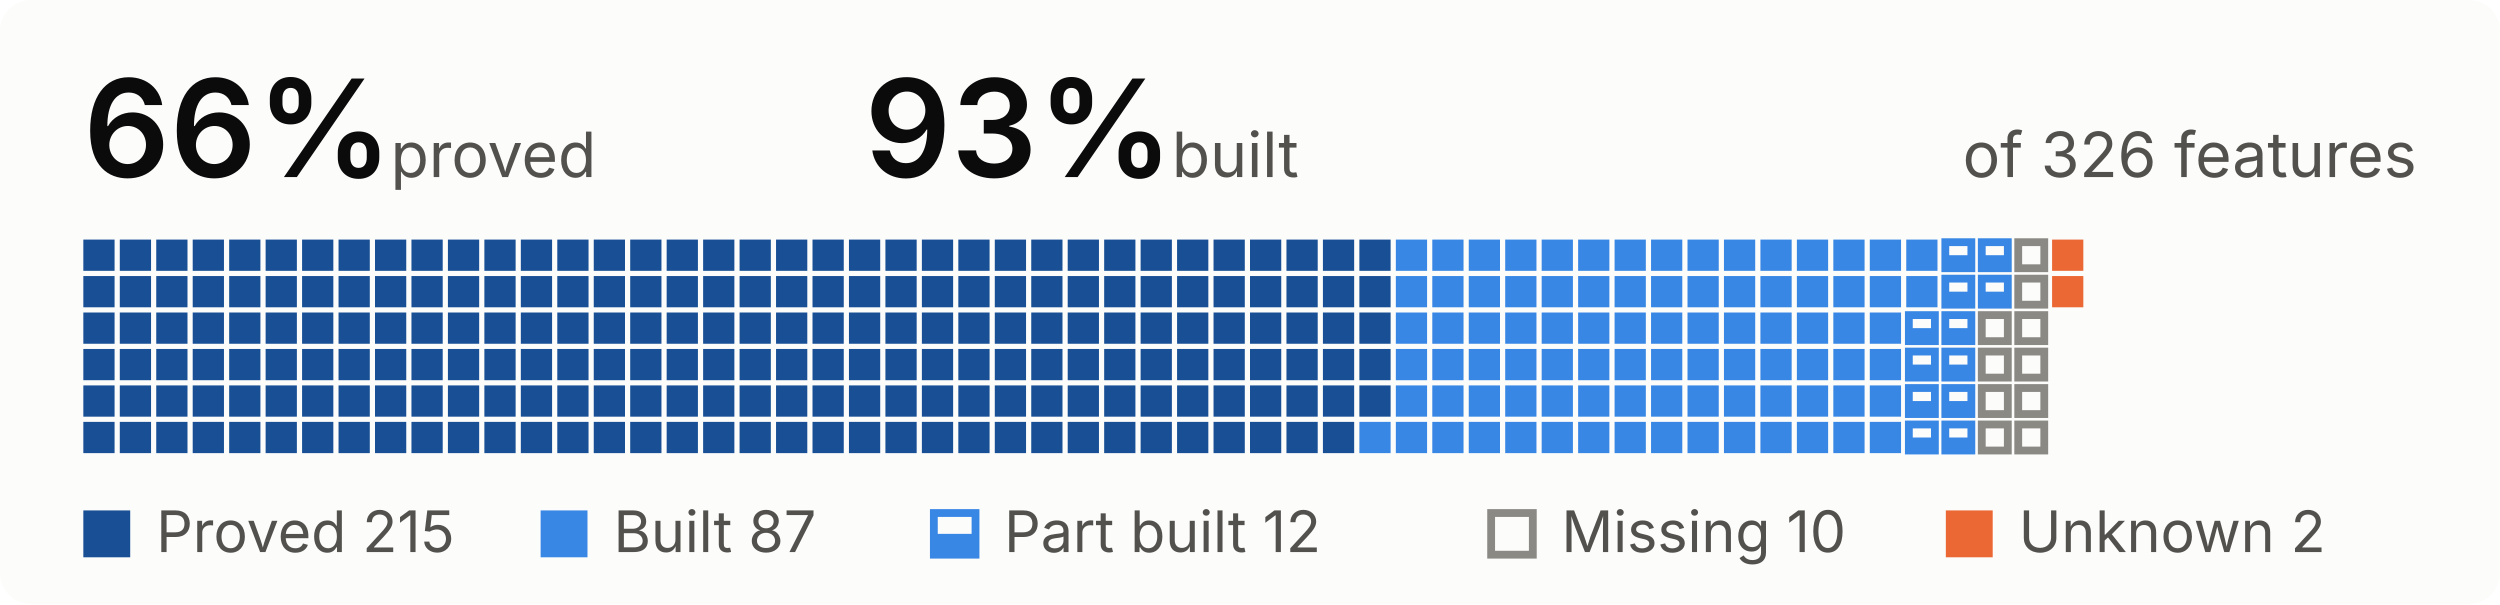
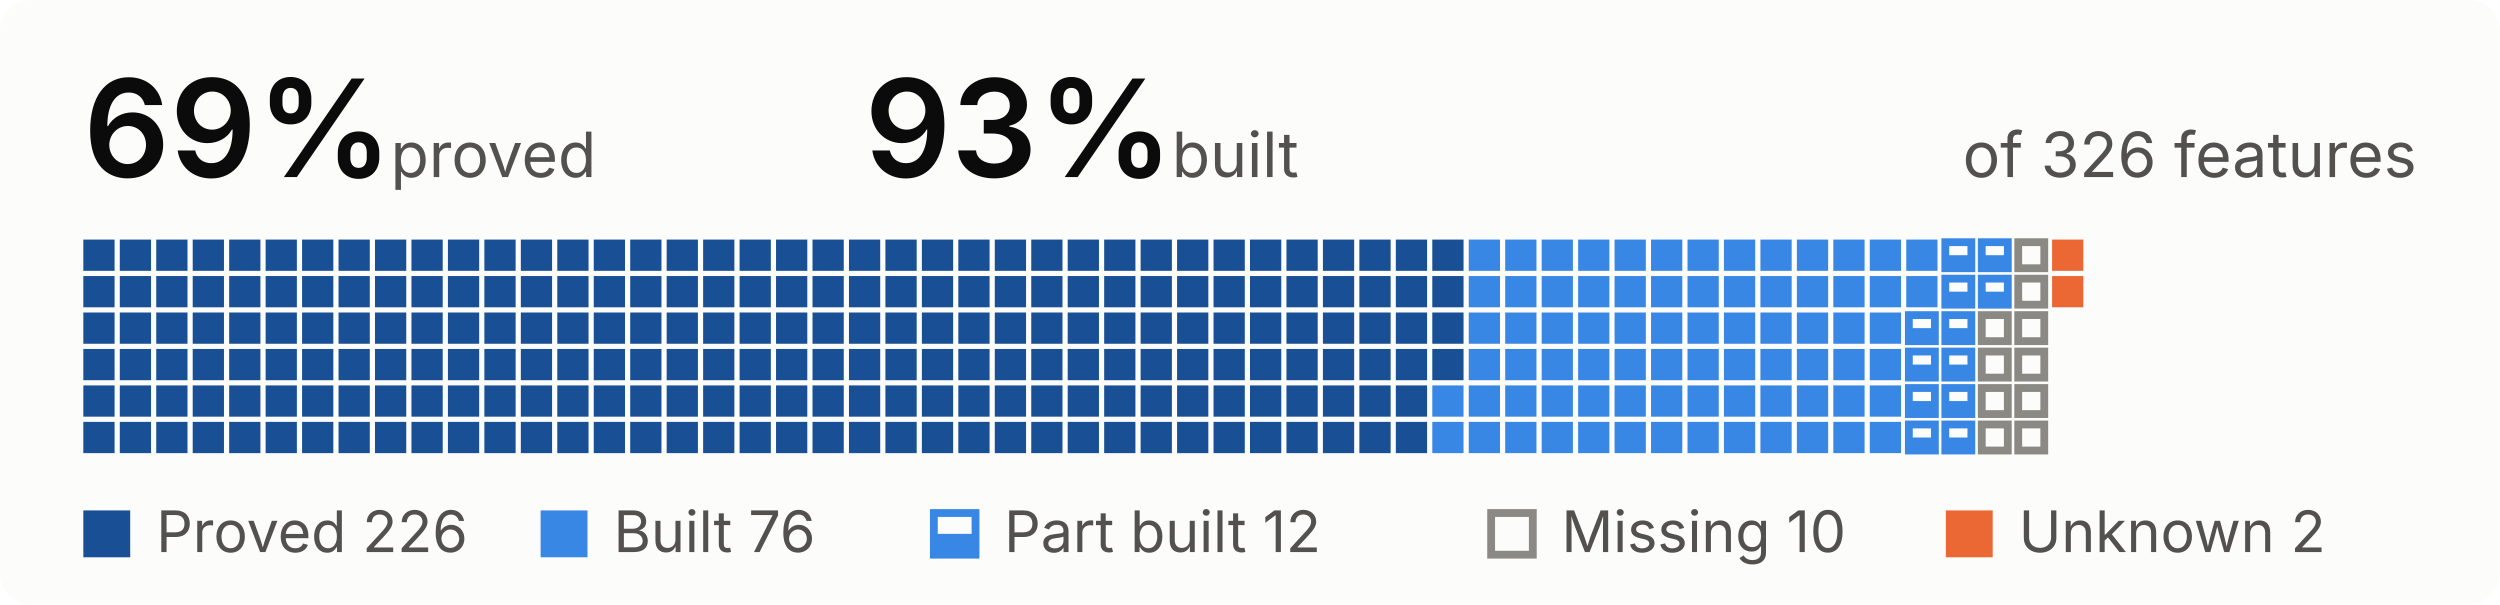
- <svg xmlns="http://www.w3.org/2000/svg" width="480" height="116" viewBox="0 0 480 116" role="img" aria-label="66 percent proved, 93 percent built, of 326 features">
+ <svg xmlns="http://www.w3.org/2000/svg" width="480" height="116" viewBox="0 0 480 116" role="img" aria-label="69 percent proved, 93 percent built, of 326 features">
  <style>
.bg{fill:#fcfcfb}.t{fill:#0b0b0b}.s{fill:#52514e}.rule{fill:#e1e0d9}
.proved{fill:#184f95}.built{fill:#3987e5}.unknown{fill:#eb6834}
.part-o{fill:none;stroke:#3987e5;stroke-width:1.5}.part-f{fill:#3987e5}
.missing{fill:none;stroke:#8a8984;stroke-width:1.5}
.pass{fill:#184f95}.fail{fill:#eb6834}.none{fill:none;stroke:#8a8984;stroke-width:1.5}
@media (prefers-color-scheme:dark){
.bg{fill:#1a1a19}.t{fill:#f0efec}.s{fill:#c3c2b7}.rule{fill:#383835}
.proved{fill:#86b6ef}.built{fill:#3987e5}.unknown{fill:#d95926}
.part-o{stroke:#3987e5}.part-f{fill:#3987e5}
.missing{stroke:#8d8c85}
.pass{fill:#86b6ef}.fail{fill:#d95926}.none{stroke:#8d8c85}
}
text{font-family:system-ui,-apple-system,"Segoe UI",sans-serif;font-size:12px}
.big{font-size:26px;font-weight:600}.b{font-weight:600}.xs{font-size:11px}
</style>
  <rect width="480" height="116" rx="6" class="bg" />
-   <text x="16.0" y="34.0" class="t big">66%</text>
+   <text x="16.0" y="34.0" class="t big">69%</text>
  <text x="75.0" y="34.0" class="s">proved</text>
  <text x="166.0" y="34.0" class="t big">93%</text>
  <text x="225.0" y="34.0" class="s">built</text>
  <text x="464.0" y="34.0" class="s" text-anchor="end">of 326 features</text>
  <rect x="16.0" y="46.0" width="6" height="6" class="proved" />
  <rect x="16.0" y="53.0" width="6" height="6" class="proved" />
  <rect x="16.0" y="60.0" width="6" height="6" class="proved" />
  <rect x="16.0" y="67.0" width="6" height="6" class="proved" />
  <rect x="16.0" y="74.0" width="6" height="6" class="proved" />
  <rect x="16.0" y="81.0" width="6" height="6" class="proved" />
  <rect x="23.0" y="46.0" width="6" height="6" class="proved" />
  <rect x="23.0" y="53.0" width="6" height="6" class="proved" />
  <rect x="23.0" y="60.0" width="6" height="6" class="proved" />
  <rect x="23.0" y="67.0" width="6" height="6" class="proved" />
  <rect x="23.0" y="74.0" width="6" height="6" class="proved" />
  <rect x="23.0" y="81.0" width="6" height="6" class="proved" />
  <rect x="30.0" y="46.0" width="6" height="6" class="proved" />
  <rect x="30.0" y="53.0" width="6" height="6" class="proved" />
  <rect x="30.0" y="60.0" width="6" height="6" class="proved" />
  <rect x="30.0" y="67.0" width="6" height="6" class="proved" />
  <rect x="30.0" y="74.0" width="6" height="6" class="proved" />
  <rect x="30.0" y="81.0" width="6" height="6" class="proved" />
  <rect x="37.0" y="46.0" width="6" height="6" class="proved" />
  <rect x="37.0" y="53.0" width="6" height="6" class="proved" />
  <rect x="37.0" y="60.0" width="6" height="6" class="proved" />
  <rect x="37.0" y="67.0" width="6" height="6" class="proved" />
  <rect x="37.0" y="74.0" width="6" height="6" class="proved" />
  <rect x="37.0" y="81.0" width="6" height="6" class="proved" />
  <rect x="44.0" y="46.0" width="6" height="6" class="proved" />
  <rect x="44.0" y="53.0" width="6" height="6" class="proved" />
  <rect x="44.0" y="60.0" width="6" height="6" class="proved" />
  <rect x="44.0" y="67.0" width="6" height="6" class="proved" />
  <rect x="44.0" y="74.0" width="6" height="6" class="proved" />
  <rect x="44.0" y="81.0" width="6" height="6" class="proved" />
  <rect x="51.0" y="46.0" width="6" height="6" class="proved" />
  <rect x="51.0" y="53.0" width="6" height="6" class="proved" />
  <rect x="51.0" y="60.0" width="6" height="6" class="proved" />
  <rect x="51.0" y="67.0" width="6" height="6" class="proved" />
  <rect x="51.0" y="74.0" width="6" height="6" class="proved" />
  <rect x="51.0" y="81.0" width="6" height="6" class="proved" />
  <rect x="58.0" y="46.0" width="6" height="6" class="proved" />
  <rect x="58.0" y="53.0" width="6" height="6" class="proved" />
  <rect x="58.0" y="60.0" width="6" height="6" class="proved" />
  <rect x="58.0" y="67.0" width="6" height="6" class="proved" />
  <rect x="58.0" y="74.0" width="6" height="6" class="proved" />
  <rect x="58.0" y="81.0" width="6" height="6" class="proved" />
  <rect x="65.0" y="46.0" width="6" height="6" class="proved" />
  <rect x="65.0" y="53.0" width="6" height="6" class="proved" />
  <rect x="65.0" y="60.0" width="6" height="6" class="proved" />
  <rect x="65.0" y="67.0" width="6" height="6" class="proved" />
  <rect x="65.0" y="74.0" width="6" height="6" class="proved" />
  <rect x="65.0" y="81.0" width="6" height="6" class="proved" />
  <rect x="72.0" y="46.0" width="6" height="6" class="proved" />
  <rect x="72.0" y="53.0" width="6" height="6" class="proved" />
  <rect x="72.0" y="60.0" width="6" height="6" class="proved" />
  <rect x="72.0" y="67.0" width="6" height="6" class="proved" />
  <rect x="72.0" y="74.0" width="6" height="6" class="proved" />
  <rect x="72.0" y="81.0" width="6" height="6" class="proved" />
  <rect x="79.0" y="46.0" width="6" height="6" class="proved" />
  <rect x="79.0" y="53.0" width="6" height="6" class="proved" />
  <rect x="79.0" y="60.0" width="6" height="6" class="proved" />
  <rect x="79.0" y="67.0" width="6" height="6" class="proved" />
  <rect x="79.0" y="74.0" width="6" height="6" class="proved" />
  <rect x="79.0" y="81.0" width="6" height="6" class="proved" />
  <rect x="86.0" y="46.0" width="6" height="6" class="proved" />
  <rect x="86.0" y="53.0" width="6" height="6" class="proved" />
  <rect x="86.0" y="60.0" width="6" height="6" class="proved" />
  <rect x="86.0" y="67.0" width="6" height="6" class="proved" />
  <rect x="86.0" y="74.0" width="6" height="6" class="proved" />
  <rect x="86.0" y="81.0" width="6" height="6" class="proved" />
  <rect x="93.0" y="46.0" width="6" height="6" class="proved" />
  <rect x="93.0" y="53.0" width="6" height="6" class="proved" />
  <rect x="93.0" y="60.0" width="6" height="6" class="proved" />
  <rect x="93.0" y="67.0" width="6" height="6" class="proved" />
  <rect x="93.0" y="74.0" width="6" height="6" class="proved" />
  <rect x="93.0" y="81.0" width="6" height="6" class="proved" />
  <rect x="100.0" y="46.0" width="6" height="6" class="proved" />
  <rect x="100.0" y="53.0" width="6" height="6" class="proved" />
  <rect x="100.0" y="60.0" width="6" height="6" class="proved" />
  <rect x="100.0" y="67.0" width="6" height="6" class="proved" />
  <rect x="100.0" y="74.0" width="6" height="6" class="proved" />
  <rect x="100.0" y="81.0" width="6" height="6" class="proved" />
  <rect x="107.0" y="46.0" width="6" height="6" class="proved" />
  <rect x="107.0" y="53.0" width="6" height="6" class="proved" />
  <rect x="107.0" y="60.0" width="6" height="6" class="proved" />
  <rect x="107.0" y="67.0" width="6" height="6" class="proved" />
  <rect x="107.0" y="74.0" width="6" height="6" class="proved" />
  <rect x="107.0" y="81.0" width="6" height="6" class="proved" />
  <rect x="114.0" y="46.0" width="6" height="6" class="proved" />
  <rect x="114.0" y="53.0" width="6" height="6" class="proved" />
  <rect x="114.0" y="60.0" width="6" height="6" class="proved" />
  <rect x="114.0" y="67.0" width="6" height="6" class="proved" />
  <rect x="114.0" y="74.0" width="6" height="6" class="proved" />
  <rect x="114.0" y="81.0" width="6" height="6" class="proved" />
  <rect x="121.0" y="46.0" width="6" height="6" class="proved" />
  <rect x="121.0" y="53.0" width="6" height="6" class="proved" />
  <rect x="121.0" y="60.0" width="6" height="6" class="proved" />
  <rect x="121.0" y="67.0" width="6" height="6" class="proved" />
  <rect x="121.0" y="74.0" width="6" height="6" class="proved" />
  <rect x="121.0" y="81.0" width="6" height="6" class="proved" />
  <rect x="128.0" y="46.0" width="6" height="6" class="proved" />
  <rect x="128.0" y="53.0" width="6" height="6" class="proved" />
  <rect x="128.0" y="60.0" width="6" height="6" class="proved" />
  <rect x="128.0" y="67.0" width="6" height="6" class="proved" />
  <rect x="128.0" y="74.0" width="6" height="6" class="proved" />
  <rect x="128.0" y="81.0" width="6" height="6" class="proved" />
  <rect x="135.0" y="46.0" width="6" height="6" class="proved" />
  <rect x="135.0" y="53.0" width="6" height="6" class="proved" />
  <rect x="135.0" y="60.0" width="6" height="6" class="proved" />
  <rect x="135.0" y="67.0" width="6" height="6" class="proved" />
  <rect x="135.0" y="74.0" width="6" height="6" class="proved" />
  <rect x="135.0" y="81.0" width="6" height="6" class="proved" />
  <rect x="142.0" y="46.0" width="6" height="6" class="proved" />
  <rect x="142.0" y="53.0" width="6" height="6" class="proved" />
  <rect x="142.0" y="60.0" width="6" height="6" class="proved" />
  <rect x="142.0" y="67.0" width="6" height="6" class="proved" />
  <rect x="142.0" y="74.0" width="6" height="6" class="proved" />
  <rect x="142.0" y="81.0" width="6" height="6" class="proved" />
  <rect x="149.0" y="46.0" width="6" height="6" class="proved" />
  <rect x="149.0" y="53.0" width="6" height="6" class="proved" />
  <rect x="149.0" y="60.0" width="6" height="6" class="proved" />
  <rect x="149.0" y="67.0" width="6" height="6" class="proved" />
  <rect x="149.0" y="74.0" width="6" height="6" class="proved" />
  <rect x="149.0" y="81.0" width="6" height="6" class="proved" />
  <rect x="156.0" y="46.0" width="6" height="6" class="proved" />
  <rect x="156.0" y="53.0" width="6" height="6" class="proved" />
  <rect x="156.0" y="60.0" width="6" height="6" class="proved" />
  <rect x="156.0" y="67.0" width="6" height="6" class="proved" />
  <rect x="156.0" y="74.0" width="6" height="6" class="proved" />
  <rect x="156.0" y="81.0" width="6" height="6" class="proved" />
  <rect x="163.0" y="46.0" width="6" height="6" class="proved" />
  <rect x="163.0" y="53.0" width="6" height="6" class="proved" />
  <rect x="163.0" y="60.0" width="6" height="6" class="proved" />
  <rect x="163.0" y="67.0" width="6" height="6" class="proved" />
  <rect x="163.0" y="74.0" width="6" height="6" class="proved" />
  <rect x="163.0" y="81.0" width="6" height="6" class="proved" />
  <rect x="170.0" y="46.0" width="6" height="6" class="proved" />
  <rect x="170.0" y="53.0" width="6" height="6" class="proved" />
  <rect x="170.0" y="60.0" width="6" height="6" class="proved" />
  <rect x="170.0" y="67.0" width="6" height="6" class="proved" />
  <rect x="170.0" y="74.0" width="6" height="6" class="proved" />
  <rect x="170.0" y="81.0" width="6" height="6" class="proved" />
  <rect x="177.0" y="46.0" width="6" height="6" class="proved" />
  <rect x="177.0" y="53.0" width="6" height="6" class="proved" />
  <rect x="177.0" y="60.0" width="6" height="6" class="proved" />
  <rect x="177.0" y="67.0" width="6" height="6" class="proved" />
  <rect x="177.0" y="74.0" width="6" height="6" class="proved" />
  <rect x="177.0" y="81.0" width="6" height="6" class="proved" />
  <rect x="184.0" y="46.0" width="6" height="6" class="proved" />
  <rect x="184.0" y="53.0" width="6" height="6" class="proved" />
  <rect x="184.0" y="60.0" width="6" height="6" class="proved" />
  <rect x="184.0" y="67.0" width="6" height="6" class="proved" />
  <rect x="184.0" y="74.0" width="6" height="6" class="proved" />
  <rect x="184.0" y="81.0" width="6" height="6" class="proved" />
  <rect x="191.0" y="46.0" width="6" height="6" class="proved" />
  <rect x="191.0" y="53.0" width="6" height="6" class="proved" />
  <rect x="191.0" y="60.0" width="6" height="6" class="proved" />
  <rect x="191.0" y="67.0" width="6" height="6" class="proved" />
  <rect x="191.0" y="74.0" width="6" height="6" class="proved" />
  <rect x="191.0" y="81.0" width="6" height="6" class="proved" />
  <rect x="198.0" y="46.0" width="6" height="6" class="proved" />
  <rect x="198.0" y="53.0" width="6" height="6" class="proved" />
  <rect x="198.0" y="60.0" width="6" height="6" class="proved" />
  <rect x="198.0" y="67.0" width="6" height="6" class="proved" />
  <rect x="198.0" y="74.0" width="6" height="6" class="proved" />
  <rect x="198.0" y="81.0" width="6" height="6" class="proved" />
  <rect x="205.0" y="46.0" width="6" height="6" class="proved" />
  <rect x="205.0" y="53.0" width="6" height="6" class="proved" />
  <rect x="205.0" y="60.0" width="6" height="6" class="proved" />
  <rect x="205.0" y="67.0" width="6" height="6" class="proved" />
  <rect x="205.0" y="74.0" width="6" height="6" class="proved" />
  <rect x="205.0" y="81.0" width="6" height="6" class="proved" />
  <rect x="212.0" y="46.0" width="6" height="6" class="proved" />
  <rect x="212.0" y="53.0" width="6" height="6" class="proved" />
  <rect x="212.0" y="60.0" width="6" height="6" class="proved" />
  <rect x="212.0" y="67.0" width="6" height="6" class="proved" />
  <rect x="212.0" y="74.0" width="6" height="6" class="proved" />
  <rect x="212.0" y="81.0" width="6" height="6" class="proved" />
  <rect x="219.0" y="46.0" width="6" height="6" class="proved" />
  <rect x="219.0" y="53.0" width="6" height="6" class="proved" />
  <rect x="219.0" y="60.0" width="6" height="6" class="proved" />
  <rect x="219.0" y="67.0" width="6" height="6" class="proved" />
  <rect x="219.0" y="74.0" width="6" height="6" class="proved" />
  <rect x="219.0" y="81.0" width="6" height="6" class="proved" />
  <rect x="226.0" y="46.0" width="6" height="6" class="proved" />
  <rect x="226.0" y="53.0" width="6" height="6" class="proved" />
  <rect x="226.0" y="60.0" width="6" height="6" class="proved" />
  <rect x="226.0" y="67.0" width="6" height="6" class="proved" />
  <rect x="226.0" y="74.0" width="6" height="6" class="proved" />
  <rect x="226.0" y="81.0" width="6" height="6" class="proved" />
  <rect x="233.0" y="46.0" width="6" height="6" class="proved" />
  <rect x="233.0" y="53.0" width="6" height="6" class="proved" />
  <rect x="233.0" y="60.0" width="6" height="6" class="proved" />
  <rect x="233.0" y="67.0" width="6" height="6" class="proved" />
  <rect x="233.0" y="74.0" width="6" height="6" class="proved" />
  <rect x="233.0" y="81.0" width="6" height="6" class="proved" />
  <rect x="240.0" y="46.0" width="6" height="6" class="proved" />
  <rect x="240.0" y="53.0" width="6" height="6" class="proved" />
  <rect x="240.0" y="60.0" width="6" height="6" class="proved" />
  <rect x="240.0" y="67.0" width="6" height="6" class="proved" />
  <rect x="240.0" y="74.0" width="6" height="6" class="proved" />
  <rect x="240.0" y="81.0" width="6" height="6" class="proved" />
  <rect x="247.0" y="46.0" width="6" height="6" class="proved" />
  <rect x="247.0" y="53.0" width="6" height="6" class="proved" />
  <rect x="247.0" y="60.0" width="6" height="6" class="proved" />
  <rect x="247.0" y="67.0" width="6" height="6" class="proved" />
  <rect x="247.0" y="74.0" width="6" height="6" class="proved" />
  <rect x="247.0" y="81.0" width="6" height="6" class="proved" />
  <rect x="254.0" y="46.0" width="6" height="6" class="proved" />
  <rect x="254.0" y="53.0" width="6" height="6" class="proved" />
  <rect x="254.0" y="60.0" width="6" height="6" class="proved" />
  <rect x="254.0" y="67.0" width="6" height="6" class="proved" />
  <rect x="254.0" y="74.0" width="6" height="6" class="proved" />
  <rect x="254.0" y="81.0" width="6" height="6" class="proved" />
  <rect x="261.0" y="46.0" width="6" height="6" class="proved" />
  <rect x="261.0" y="53.0" width="6" height="6" class="proved" />
  <rect x="261.0" y="60.0" width="6" height="6" class="proved" />
  <rect x="261.0" y="67.0" width="6" height="6" class="proved" />
  <rect x="261.0" y="74.0" width="6" height="6" class="proved" />
-   <rect x="261.0" y="81.0" width="6" height="6" class="built" />
-   <rect x="268.0" y="46.0" width="6" height="6" class="built" />
-   <rect x="268.0" y="53.0" width="6" height="6" class="built" />
-   <rect x="268.0" y="60.0" width="6" height="6" class="built" />
-   <rect x="268.0" y="67.0" width="6" height="6" class="built" />
-   <rect x="268.0" y="74.0" width="6" height="6" class="built" />
-   <rect x="268.0" y="81.0" width="6" height="6" class="built" />
-   <rect x="275.0" y="46.0" width="6" height="6" class="built" />
-   <rect x="275.0" y="53.0" width="6" height="6" class="built" />
-   <rect x="275.0" y="60.0" width="6" height="6" class="built" />
-   <rect x="275.0" y="67.0" width="6" height="6" class="built" />
+   <rect x="261.0" y="81.0" width="6" height="6" class="proved" />
+   <rect x="268.0" y="46.0" width="6" height="6" class="proved" />
+   <rect x="268.0" y="53.0" width="6" height="6" class="proved" />
+   <rect x="268.0" y="60.0" width="6" height="6" class="proved" />
+   <rect x="268.0" y="67.0" width="6" height="6" class="proved" />
+   <rect x="268.0" y="74.0" width="6" height="6" class="proved" />
+   <rect x="268.0" y="81.0" width="6" height="6" class="proved" />
+   <rect x="275.0" y="46.0" width="6" height="6" class="proved" />
+   <rect x="275.0" y="53.0" width="6" height="6" class="proved" />
+   <rect x="275.0" y="60.0" width="6" height="6" class="proved" />
+   <rect x="275.0" y="67.0" width="6" height="6" class="proved" />
  <rect x="275.0" y="74.0" width="6" height="6" class="built" />
  <rect x="275.0" y="81.0" width="6" height="6" class="built" />
  <rect x="282.0" y="46.0" width="6" height="6" class="built" />
  <rect x="282.0" y="53.0" width="6" height="6" class="built" />
  <rect x="282.0" y="60.0" width="6" height="6" class="built" />
  <rect x="282.0" y="67.0" width="6" height="6" class="built" />
  <rect x="282.0" y="74.0" width="6" height="6" class="built" />
  <rect x="282.0" y="81.0" width="6" height="6" class="built" />
  <rect x="289.0" y="46.0" width="6" height="6" class="built" />
  <rect x="289.0" y="53.0" width="6" height="6" class="built" />
  <rect x="289.0" y="60.0" width="6" height="6" class="built" />
  <rect x="289.0" y="67.0" width="6" height="6" class="built" />
  <rect x="289.0" y="74.0" width="6" height="6" class="built" />
  <rect x="289.0" y="81.0" width="6" height="6" class="built" />
  <rect x="296.0" y="46.0" width="6" height="6" class="built" />
  <rect x="296.0" y="53.0" width="6" height="6" class="built" />
  <rect x="296.0" y="60.0" width="6" height="6" class="built" />
  <rect x="296.0" y="67.0" width="6" height="6" class="built" />
  <rect x="296.0" y="74.0" width="6" height="6" class="built" />
  <rect x="296.0" y="81.0" width="6" height="6" class="built" />
  <rect x="303.0" y="46.0" width="6" height="6" class="built" />
  <rect x="303.0" y="53.0" width="6" height="6" class="built" />
  <rect x="303.0" y="60.0" width="6" height="6" class="built" />
  <rect x="303.0" y="67.0" width="6" height="6" class="built" />
  <rect x="303.0" y="74.0" width="6" height="6" class="built" />
  <rect x="303.0" y="81.0" width="6" height="6" class="built" />
  <rect x="310.0" y="46.0" width="6" height="6" class="built" />
  <rect x="310.0" y="53.0" width="6" height="6" class="built" />
  <rect x="310.0" y="60.0" width="6" height="6" class="built" />
  <rect x="310.0" y="67.0" width="6" height="6" class="built" />
  <rect x="310.0" y="74.0" width="6" height="6" class="built" />
  <rect x="310.0" y="81.0" width="6" height="6" class="built" />
  <rect x="317.0" y="46.0" width="6" height="6" class="built" />
  <rect x="317.0" y="53.0" width="6" height="6" class="built" />
  <rect x="317.0" y="60.0" width="6" height="6" class="built" />
  <rect x="317.0" y="67.0" width="6" height="6" class="built" />
  <rect x="317.0" y="74.0" width="6" height="6" class="built" />
  <rect x="317.0" y="81.0" width="6" height="6" class="built" />
  <rect x="324.0" y="46.0" width="6" height="6" class="built" />
  <rect x="324.0" y="53.0" width="6" height="6" class="built" />
  <rect x="324.0" y="60.0" width="6" height="6" class="built" />
  <rect x="324.0" y="67.0" width="6" height="6" class="built" />
  <rect x="324.0" y="74.0" width="6" height="6" class="built" />
  <rect x="324.0" y="81.0" width="6" height="6" class="built" />
  <rect x="331.0" y="46.0" width="6" height="6" class="built" />
  <rect x="331.0" y="53.0" width="6" height="6" class="built" />
  <rect x="331.0" y="60.0" width="6" height="6" class="built" />
  <rect x="331.0" y="67.0" width="6" height="6" class="built" />
  <rect x="331.0" y="74.0" width="6" height="6" class="built" />
  <rect x="331.0" y="81.0" width="6" height="6" class="built" />
  <rect x="338.0" y="46.0" width="6" height="6" class="built" />
  <rect x="338.0" y="53.0" width="6" height="6" class="built" />
  <rect x="338.0" y="60.0" width="6" height="6" class="built" />
  <rect x="338.0" y="67.0" width="6" height="6" class="built" />
  <rect x="338.0" y="74.0" width="6" height="6" class="built" />
  <rect x="338.0" y="81.0" width="6" height="6" class="built" />
  <rect x="345.0" y="46.0" width="6" height="6" class="built" />
  <rect x="345.0" y="53.0" width="6" height="6" class="built" />
  <rect x="345.0" y="60.0" width="6" height="6" class="built" />
  <rect x="345.0" y="67.0" width="6" height="6" class="built" />
  <rect x="345.0" y="74.0" width="6" height="6" class="built" />
  <rect x="345.0" y="81.0" width="6" height="6" class="built" />
  <rect x="352.0" y="46.0" width="6" height="6" class="built" />
  <rect x="352.0" y="53.0" width="6" height="6" class="built" />
  <rect x="352.0" y="60.0" width="6" height="6" class="built" />
  <rect x="352.0" y="67.0" width="6" height="6" class="built" />
  <rect x="352.0" y="74.0" width="6" height="6" class="built" />
  <rect x="352.0" y="81.0" width="6" height="6" class="built" />
  <rect x="359.0" y="46.0" width="6" height="6" class="built" />
  <rect x="359.0" y="53.0" width="6" height="6" class="built" />
  <rect x="359.0" y="60.0" width="6" height="6" class="built" />
  <rect x="359.0" y="67.0" width="6" height="6" class="built" />
  <rect x="359.0" y="74.0" width="6" height="6" class="built" />
  <rect x="359.0" y="81.0" width="6" height="6" class="built" />
  <rect x="366.0" y="46.0" width="6" height="6" class="built" />
  <rect x="366.0" y="53.0" width="6" height="6" class="built" />
  <rect x="366.5" y="60.5" width="5" height="5" fill="none" class="part-o" />
  <rect x="366.0" y="63.0" width="6" height="3.0" class="part-f" />
  <rect x="366.5" y="67.5" width="5" height="5" fill="none" class="part-o" />
  <rect x="366.0" y="70.0" width="6" height="3.0" class="part-f" />
  <rect x="366.5" y="74.5" width="5" height="5" fill="none" class="part-o" />
  <rect x="366.0" y="77.0" width="6" height="3.0" class="part-f" />
  <rect x="366.5" y="81.5" width="5" height="5" fill="none" class="part-o" />
  <rect x="366.0" y="84.0" width="6" height="3.0" class="part-f" />
  <rect x="373.5" y="46.5" width="5" height="5" fill="none" class="part-o" />
  <rect x="373.0" y="49.0" width="6" height="3.0" class="part-f" />
  <rect x="373.5" y="53.5" width="5" height="5" fill="none" class="part-o" />
  <rect x="373.0" y="56.0" width="6" height="3.0" class="part-f" />
  <rect x="373.5" y="60.5" width="5" height="5" fill="none" class="part-o" />
  <rect x="373.0" y="63.0" width="6" height="3.0" class="part-f" />
  <rect x="373.5" y="67.5" width="5" height="5" fill="none" class="part-o" />
  <rect x="373.0" y="70.0" width="6" height="3.0" class="part-f" />
  <rect x="373.5" y="74.5" width="5" height="5" fill="none" class="part-o" />
  <rect x="373.0" y="77.0" width="6" height="3.0" class="part-f" />
  <rect x="373.5" y="81.5" width="5" height="5" fill="none" class="part-o" />
  <rect x="373.0" y="84.0" width="6" height="3.0" class="part-f" />
  <rect x="380.5" y="46.5" width="5" height="5" fill="none" class="part-o" />
  <rect x="380.0" y="49.0" width="6" height="3.0" class="part-f" />
  <rect x="380.5" y="53.5" width="5" height="5" fill="none" class="part-o" />
  <rect x="380.0" y="56.0" width="6" height="3.0" class="part-f" />
  <rect x="380.5" y="60.5" width="5" height="5" fill="none" class="missing" />
  <rect x="380.5" y="67.5" width="5" height="5" fill="none" class="missing" />
  <rect x="380.5" y="74.5" width="5" height="5" fill="none" class="missing" />
  <rect x="380.5" y="81.5" width="5" height="5" fill="none" class="missing" />
  <rect x="387.5" y="46.5" width="5" height="5" fill="none" class="missing" />
  <rect x="387.5" y="53.5" width="5" height="5" fill="none" class="missing" />
  <rect x="387.5" y="60.5" width="5" height="5" fill="none" class="missing" />
  <rect x="387.5" y="67.5" width="5" height="5" fill="none" class="missing" />
  <rect x="387.5" y="74.5" width="5" height="5" fill="none" class="missing" />
  <rect x="387.5" y="81.5" width="5" height="5" fill="none" class="missing" />
  <rect x="394.0" y="46.0" width="6" height="6" class="unknown" />
  <rect x="394.0" y="53.0" width="6" height="6" class="unknown" />
  <rect x="16.0" y="98.0" width="9" height="9" class="proved" />
-   <text x="30.0" y="106.0" class="s xs">Proved 215</text>
+   <text x="30.0" y="106.0" class="s xs">Proved 226</text>
  <rect x="103.8" y="98.0" width="9" height="9" class="built" />
-   <text x="117.8" y="106.0" class="s xs">Built 87</text>
+   <text x="117.8" y="106.0" class="s xs">Built 76</text>
  <rect x="179.3" y="98.5" width="8" height="8" fill="none" class="part-o" />
  <rect x="178.8" y="102.5" width="9" height="4.5" class="part-f" />
  <text x="192.8" y="106.0" class="s xs">Part built 12</text>
  <rect x="286.3" y="98.5" width="8" height="8" fill="none" class="missing" />
  <text x="299.8" y="106.0" class="s xs">Missing 10</text>
  <rect x="373.6" y="98.0" width="9" height="9" class="unknown" />
  <text x="387.6" y="106.0" class="s xs">Unknown 2</text>
</svg>
